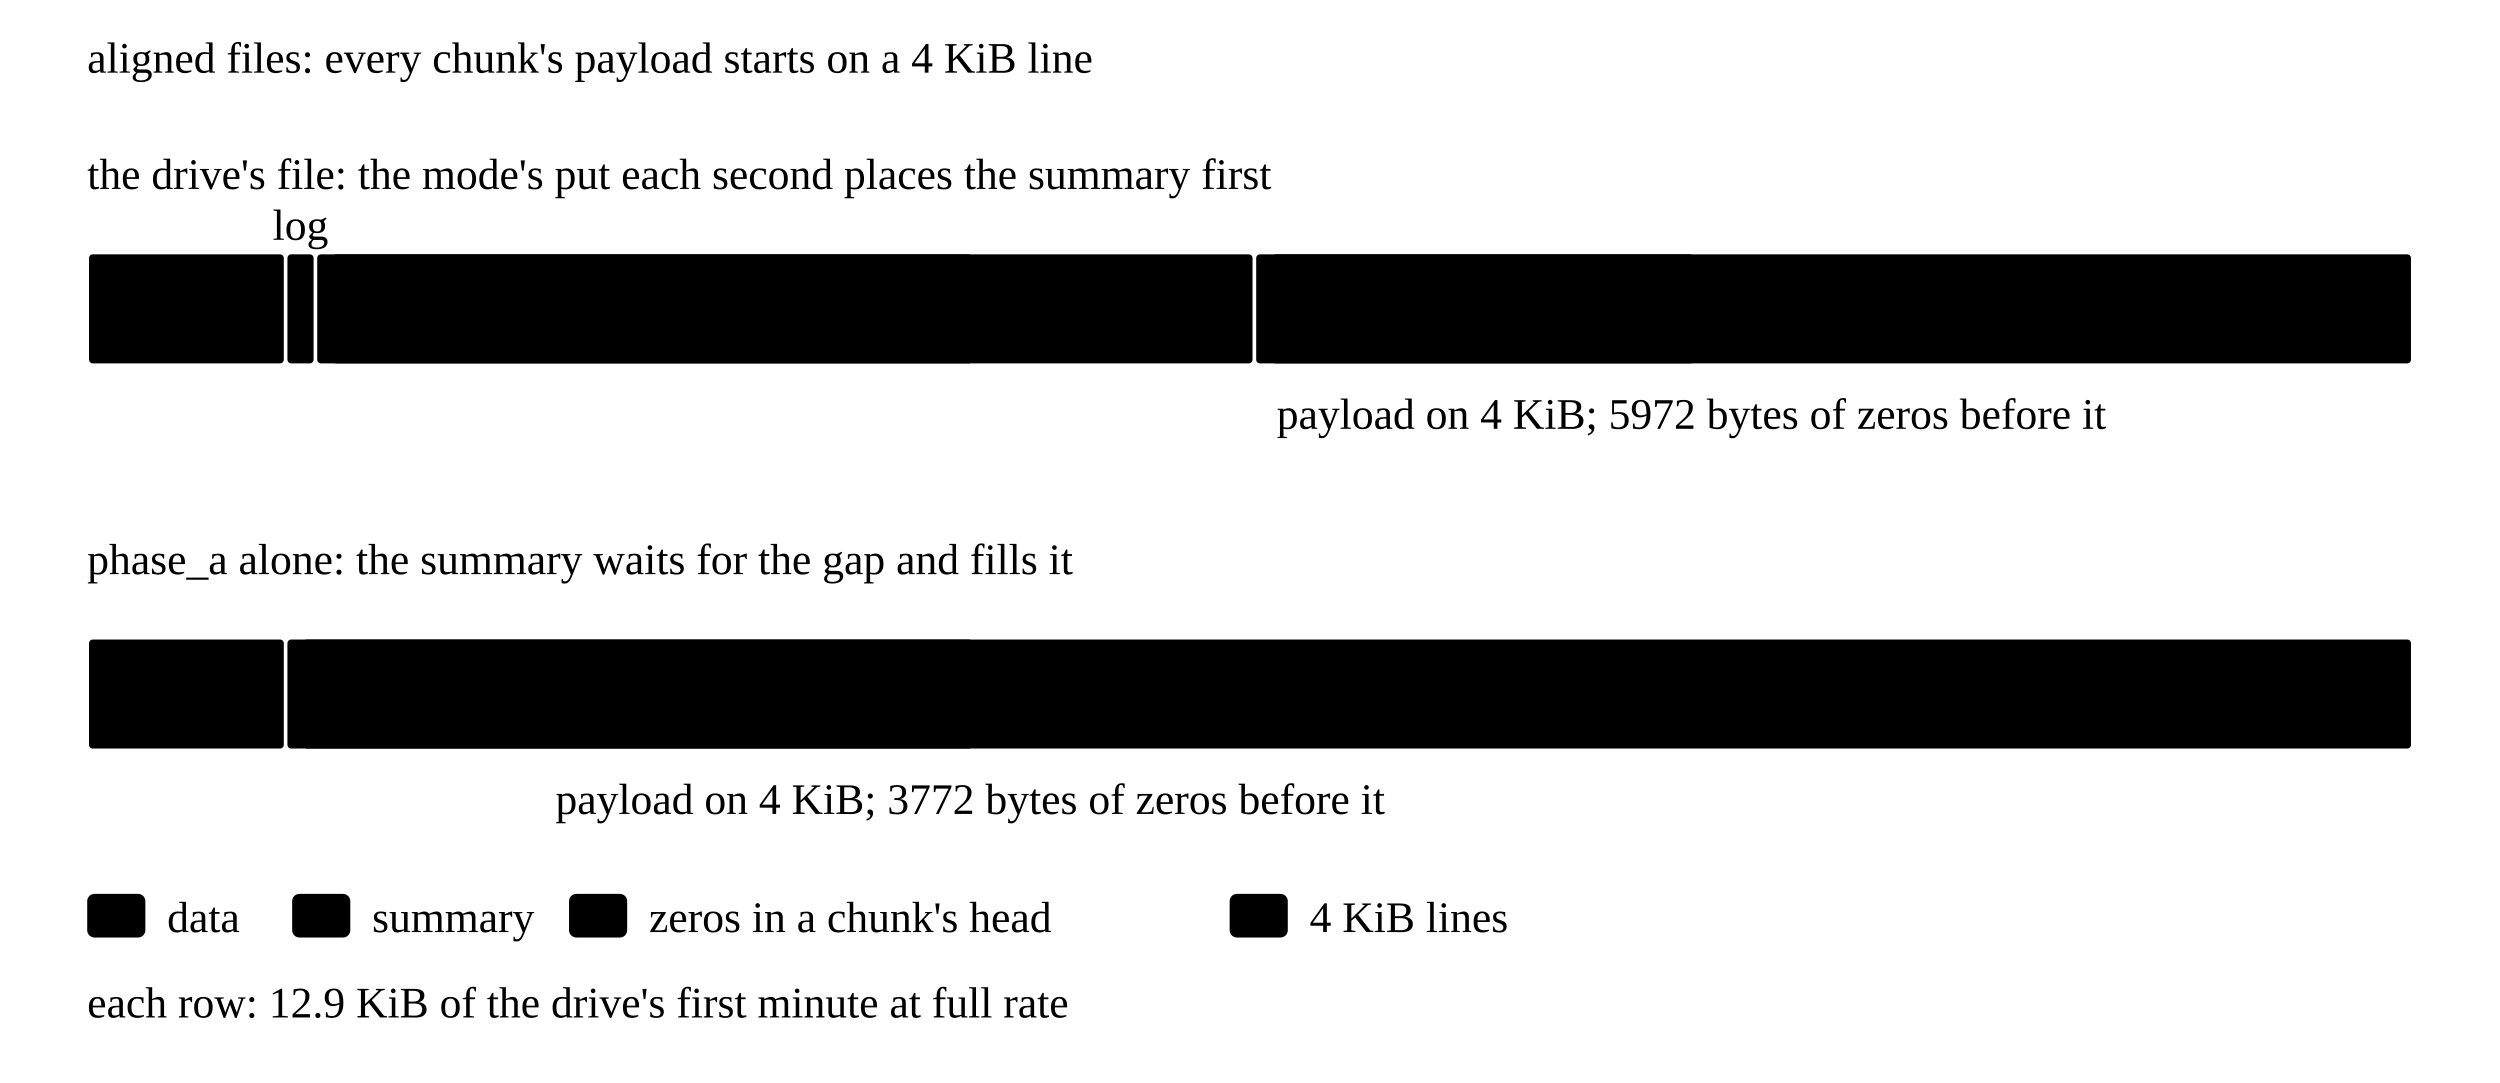
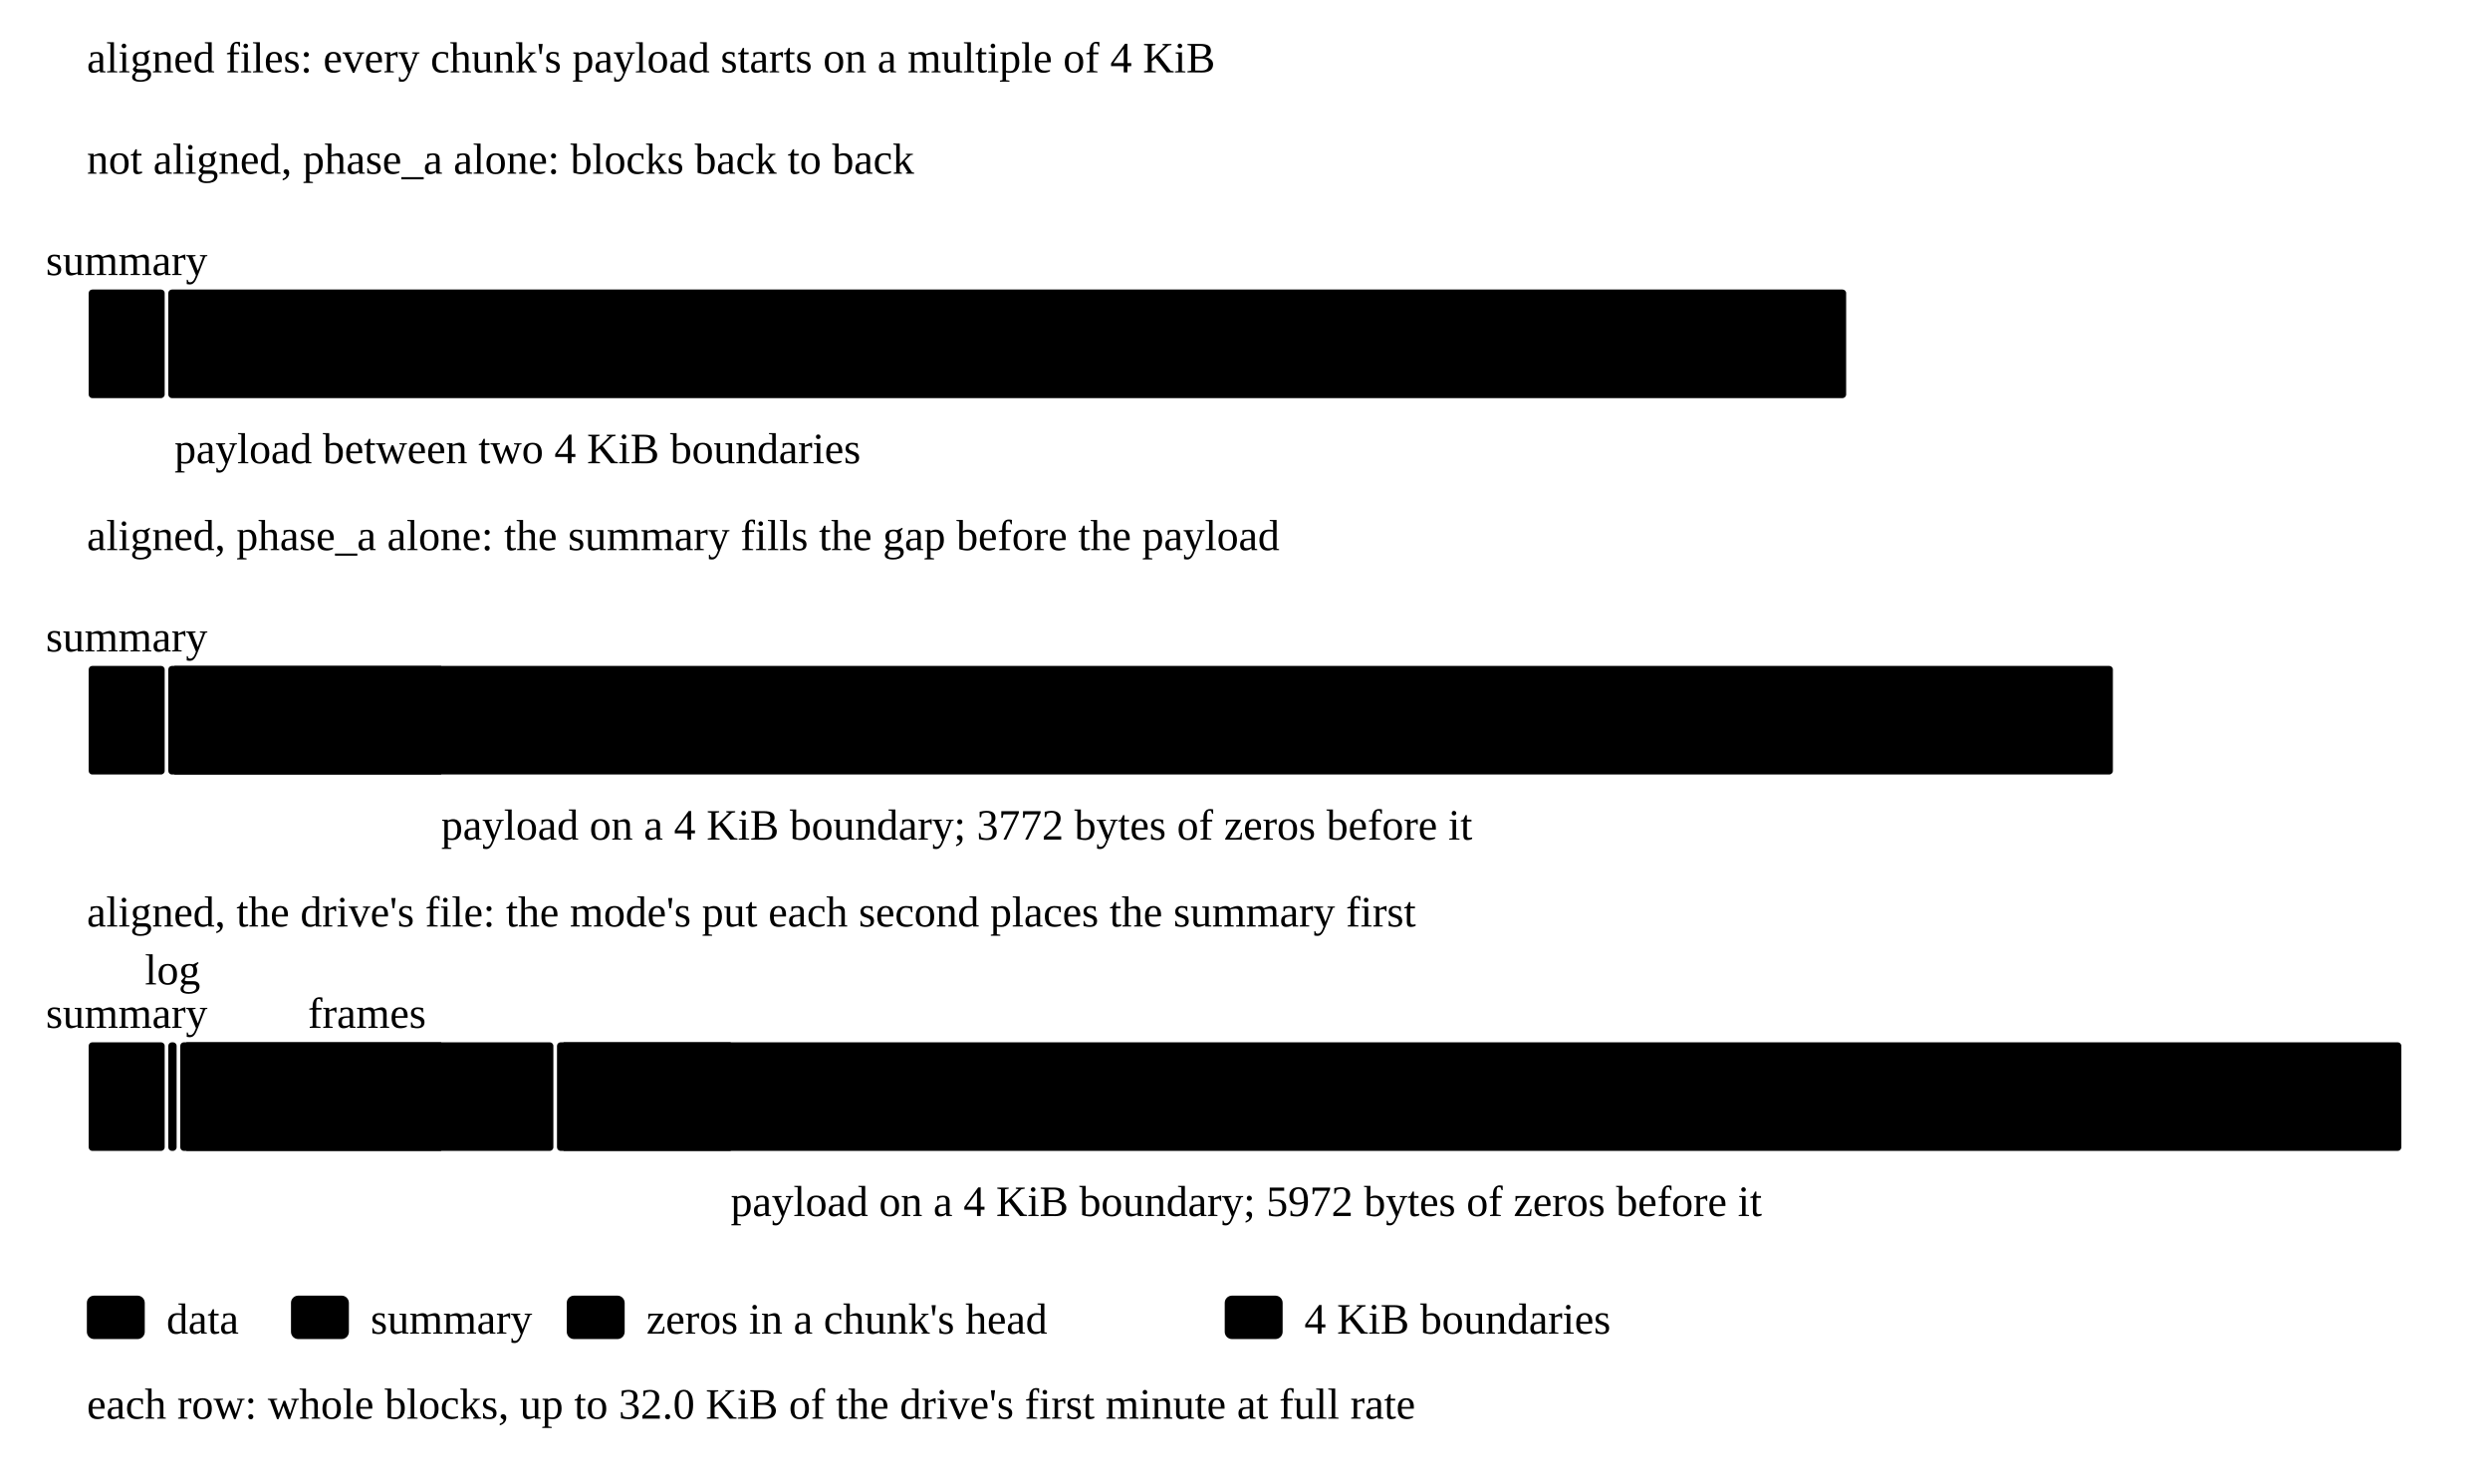
- <svg xmlns="http://www.w3.org/2000/svg" class="ww-svg" viewBox="0 0 688 298" width="688" height="298" role="img" aria-label="Two stretches of aligned files: in the drive's file the next second's put of the mode places the waiting summary before the next gap, and the gap before the series payload holds 5972 zero bytes; in a file of phase_a alone the summary fills the gap and 3772 zero bytes remain">
-   <text x="24.0" y="20.0" text-anchor="start" class="strong">aligned files: every chunk's payload starts on a 4 KiB line</text>
-   <text x="24.0" y="52.0" text-anchor="start" class="small">the drive's file: the mode's put each second places the summary first</text>
-   <rect x="24.5" y="70.0" width="53.6" height="30.0" rx="1" class="tint-teal" />
-   <text x="51.3" y="89.5" text-anchor="middle" class="small">summary</text>
-   <rect x="79.1" y="70.0" width="7.2" height="30.0" rx="1" class="tint-blue" />
-   <text x="82.7" y="66.0" text-anchor="middle" class="soft small">log</text>
-   <rect x="87.3" y="70.0" width="257.4" height="30.0" rx="1" class="tint-blue" />
-   <rect x="92.2" y="70.0" width="174.7" height="30.0" rx="0" class="faint hatch" />
-   <text x="306.1" y="89.5" text-anchor="middle" class="small">frames</text>
-   <rect x="345.7" y="70.0" width="317.8" height="30.0" rx="1" class="tint-blue" />
-   <rect x="350.8" y="70.0" width="114.7" height="30.0" rx="0" class="faint hatch" />
-   <text x="564.7" y="89.5" text-anchor="middle" class="small">samples</text>
-   <line x1="68.4" y1="66.0" x2="68.4" y2="104.0" class="thin dash" />
-   <line x1="267.0" y1="66.0" x2="267.0" y2="104.0" class="thin dash" />
-   <line x1="465.5" y1="66.0" x2="465.5" y2="104.0" class="thin dash" />
-   <line x1="664.0" y1="66.0" x2="664.0" y2="104.0" class="thin dash" />
-   <text x="465.5" y="118.0" text-anchor="middle" class="accent small">payload on 4 KiB; 5972 bytes of zeros before it</text>
-   <text x="24.0" y="158.0" text-anchor="start" class="small">phase_a alone: the summary waits for the gap and fills it</text>
-   <rect x="24.5" y="176.0" width="53.6" height="30.0" rx="1" class="tint-teal" />
-   <text x="51.3" y="195.5" text-anchor="middle" class="small">summary</text>
-   <rect x="79.1" y="176.0" width="584.4" height="30.0" rx="1" class="tint-blue" />
-   <rect x="84.1" y="176.0" width="182.8" height="30.0" rx="0" class="faint hatch" />
-   <text x="465.5" y="195.5" text-anchor="middle" class="small">samples</text>
-   <line x1="68.4" y1="172.0" x2="68.4" y2="210.0" class="thin dash" />
-   <line x1="267.0" y1="172.0" x2="267.0" y2="210.0" class="thin dash" />
-   <line x1="465.5" y1="172.0" x2="465.5" y2="210.0" class="thin dash" />
-   <line x1="664.0" y1="172.0" x2="664.0" y2="210.0" class="thin dash" />
-   <text x="267.0" y="224.0" text-anchor="middle" class="accent small">payload on 4 KiB; 3772 bytes of zeros before it</text>
-   <rect x="24.0" y="246.0" width="16.0" height="12.0" rx="2" class="tint-blue" />
-   <text x="46.0" y="256.5" text-anchor="start" class="small">data</text>
-   <rect x="80.4" y="246.0" width="16.0" height="12.0" rx="2" class="tint-teal" />
-   <text x="102.4" y="256.5" text-anchor="start" class="small">summary</text>
-   <rect x="156.6" y="246.0" width="16.0" height="12.0" rx="2" class="faint hatch" />
-   <text x="178.6" y="256.5" text-anchor="start" class="small">zeros in a chunk's head</text>
-   <rect x="338.4" y="246.0" width="16.0" height="12.0" rx="2" class="thin dash" />
-   <text x="360.4" y="256.5" text-anchor="start" class="small">4 KiB lines</text>
-   <text x="24.0" y="280.0" text-anchor="soft small" class="start">each row: 12.9 KiB of the drive's first minute at full rate</text>
+ <svg xmlns="http://www.w3.org/2000/svg" class="ww-svg" viewBox="0 0 688 410" width="688" height="410" role="img" aria-label="Three files, each row from the end of one series chunk to the end of the next. Not aligned, the blocks follow each other and the payload between two 4 KiB boundaries. Aligned, in a file of phase_a alone, the summary fills the gap and the payload on a 4 KiB boundary; 3772 bytes of zeros before it. Aligned, in the drive's file, the put of the mode places the summary first and the payload on a 4 KiB boundary; 5972 bytes of zeros before it">
+   <text x="24.0" y="20.0" text-anchor="start" class="strong">aligned files: every chunk's payload starts on a multiple of 4 KiB</text>
+   <text x="24.0" y="48.0" text-anchor="start" class="small">not aligned, phase_a alone: blocks back to back</text>
+   <rect x="24.5" y="80.0" width="21.0" height="30.0" rx="1" class="tint-teal" />
+   <text x="35.0" y="76.0" text-anchor="middle" class="soft small">summary</text>
+   <rect x="46.5" y="80.0" width="463.6" height="30.0" rx="1" class="tint-blue" />
+   <text x="278.3" y="99.5" text-anchor="middle" class="small">samples</text>
+   <line x1="49.6" y1="76.0" x2="49.6" y2="114.0" class="thin dash" />
+   <line x1="129.6" y1="76.0" x2="129.6" y2="114.0" class="thin dash" />
+   <line x1="209.6" y1="76.0" x2="209.6" y2="114.0" class="thin dash" />
+   <line x1="289.6" y1="76.0" x2="289.6" y2="114.0" class="thin dash" />
+   <line x1="369.6" y1="76.0" x2="369.6" y2="114.0" class="thin dash" />
+   <line x1="449.6" y1="76.0" x2="449.6" y2="114.0" class="thin dash" />
+   <line x1="48.2" y1="74.0" x2="48.2" y2="116.0" class="accent-line" />
+   <text x="48.2" y="128.0" text-anchor="start" class="accent small">payload between two 4 KiB boundaries</text>
+   <text x="24.0" y="152.0" text-anchor="start" class="small">aligned, phase_a alone: the summary fills the gap before the payload</text>
+   <rect x="24.5" y="184.0" width="21.0" height="30.0" rx="1" class="tint-teal" />
+   <text x="35.0" y="180.0" text-anchor="middle" class="soft small">summary</text>
+   <rect x="46.5" y="184.0" width="537.3" height="30.0" rx="1" class="tint-blue" />
+   <rect x="48.2" y="184.0" width="73.7" height="30.0" rx="0" class="faint hatch" />
+   <text x="353.1" y="203.5" text-anchor="middle" class="small">samples</text>
+   <line x1="41.9" y1="180.0" x2="41.9" y2="218.0" class="thin dash" />
+   <line x1="121.9" y1="180.0" x2="121.9" y2="218.0" class="thin dash" />
+   <line x1="201.9" y1="180.0" x2="201.9" y2="218.0" class="thin dash" />
+   <line x1="281.9" y1="180.0" x2="281.9" y2="218.0" class="thin dash" />
+   <line x1="361.9" y1="180.0" x2="361.9" y2="218.0" class="thin dash" />
+   <line x1="441.9" y1="180.0" x2="441.9" y2="218.0" class="thin dash" />
+   <line x1="521.9" y1="180.0" x2="521.9" y2="218.0" class="thin dash" />
+   <line x1="121.9" y1="178.0" x2="121.9" y2="220.0" class="accent-line" />
+   <text x="121.9" y="232.0" text-anchor="start" class="accent small">payload on a 4 KiB boundary; 3772 bytes of zeros before it</text>
+   <text x="24.0" y="256.0" text-anchor="start" class="small">aligned, the drive's file: the mode's put each second places the summary first</text>
+   <rect x="24.5" y="288.0" width="21.0" height="30.0" rx="1" class="tint-teal" />
+   <text x="35.0" y="284.0" text-anchor="middle" class="soft small">summary</text>
+   <rect x="46.5" y="288.0" width="2.3" height="30.0" rx="1" class="tint-blue" />
+   <text x="47.7" y="272.0" text-anchor="middle" class="soft small">log</text>
+   <rect x="49.8" y="288.0" width="103.1" height="30.0" rx="1" class="tint-blue" />
+   <rect x="51.5" y="288.0" width="70.4" height="30.0" rx="0" class="faint hatch" />
+   <text x="101.4" y="284.0" text-anchor="middle" class="soft small">frames</text>
+   <rect x="153.9" y="288.0" width="509.6" height="30.0" rx="1" class="tint-blue" />
+   <rect x="155.7" y="288.0" width="46.2" height="30.0" rx="0" class="faint hatch" />
+   <text x="433.0" y="307.5" text-anchor="middle" class="small">samples</text>
+   <line x1="41.9" y1="284.0" x2="41.9" y2="322.0" class="thin dash" />
+   <line x1="121.9" y1="284.0" x2="121.9" y2="322.0" class="thin dash" />
+   <line x1="201.9" y1="284.0" x2="201.9" y2="322.0" class="thin dash" />
+   <line x1="281.9" y1="284.0" x2="281.9" y2="322.0" class="thin dash" />
+   <line x1="361.9" y1="284.0" x2="361.9" y2="322.0" class="thin dash" />
+   <line x1="441.9" y1="284.0" x2="441.9" y2="322.0" class="thin dash" />
+   <line x1="521.9" y1="284.0" x2="521.9" y2="322.0" class="thin dash" />
+   <line x1="601.9" y1="284.0" x2="601.9" y2="322.0" class="thin dash" />
+   <line x1="201.9" y1="282.0" x2="201.9" y2="324.0" class="accent-line" />
+   <text x="201.9" y="336.0" text-anchor="start" class="accent small">payload on a 4 KiB boundary; 5972 bytes of zeros before it</text>
+   <rect x="24.0" y="358.0" width="16.0" height="12.0" rx="2" class="tint-blue" />
+   <text x="46.0" y="368.5" text-anchor="start" class="small">data</text>
+   <rect x="80.4" y="358.0" width="16.0" height="12.0" rx="2" class="tint-teal" />
+   <text x="102.4" y="368.5" text-anchor="start" class="small">summary</text>
+   <rect x="156.6" y="358.0" width="16.0" height="12.0" rx="2" class="faint hatch" />
+   <text x="178.6" y="368.5" text-anchor="start" class="small">zeros in a chunk's head</text>
+   <rect x="338.4" y="358.0" width="16.0" height="12.0" rx="2" class="thin dash" />
+   <text x="360.4" y="368.5" text-anchor="start" class="small">4 KiB boundaries</text>
+   <text x="24.0" y="392.0" text-anchor="start" class="soft small">each row: whole blocks, up to 32.0 KiB of the drive's first minute at full rate</text>
</svg>
